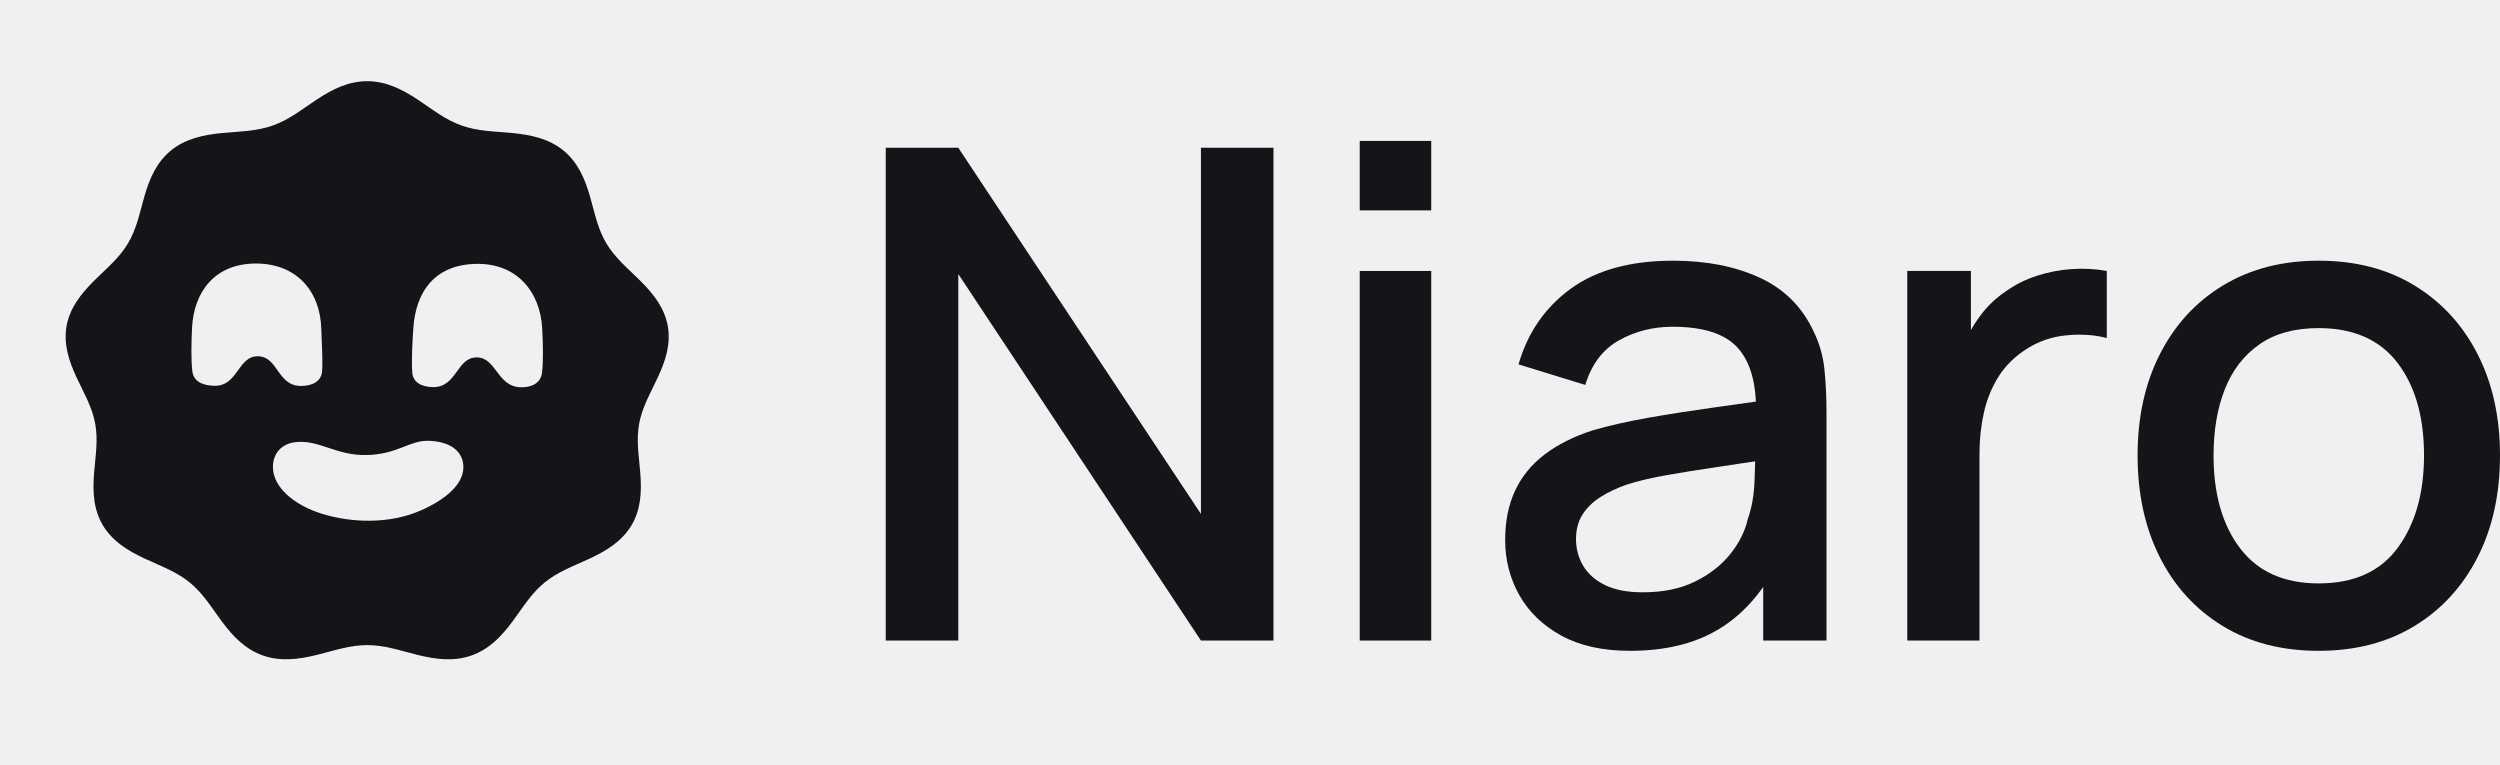
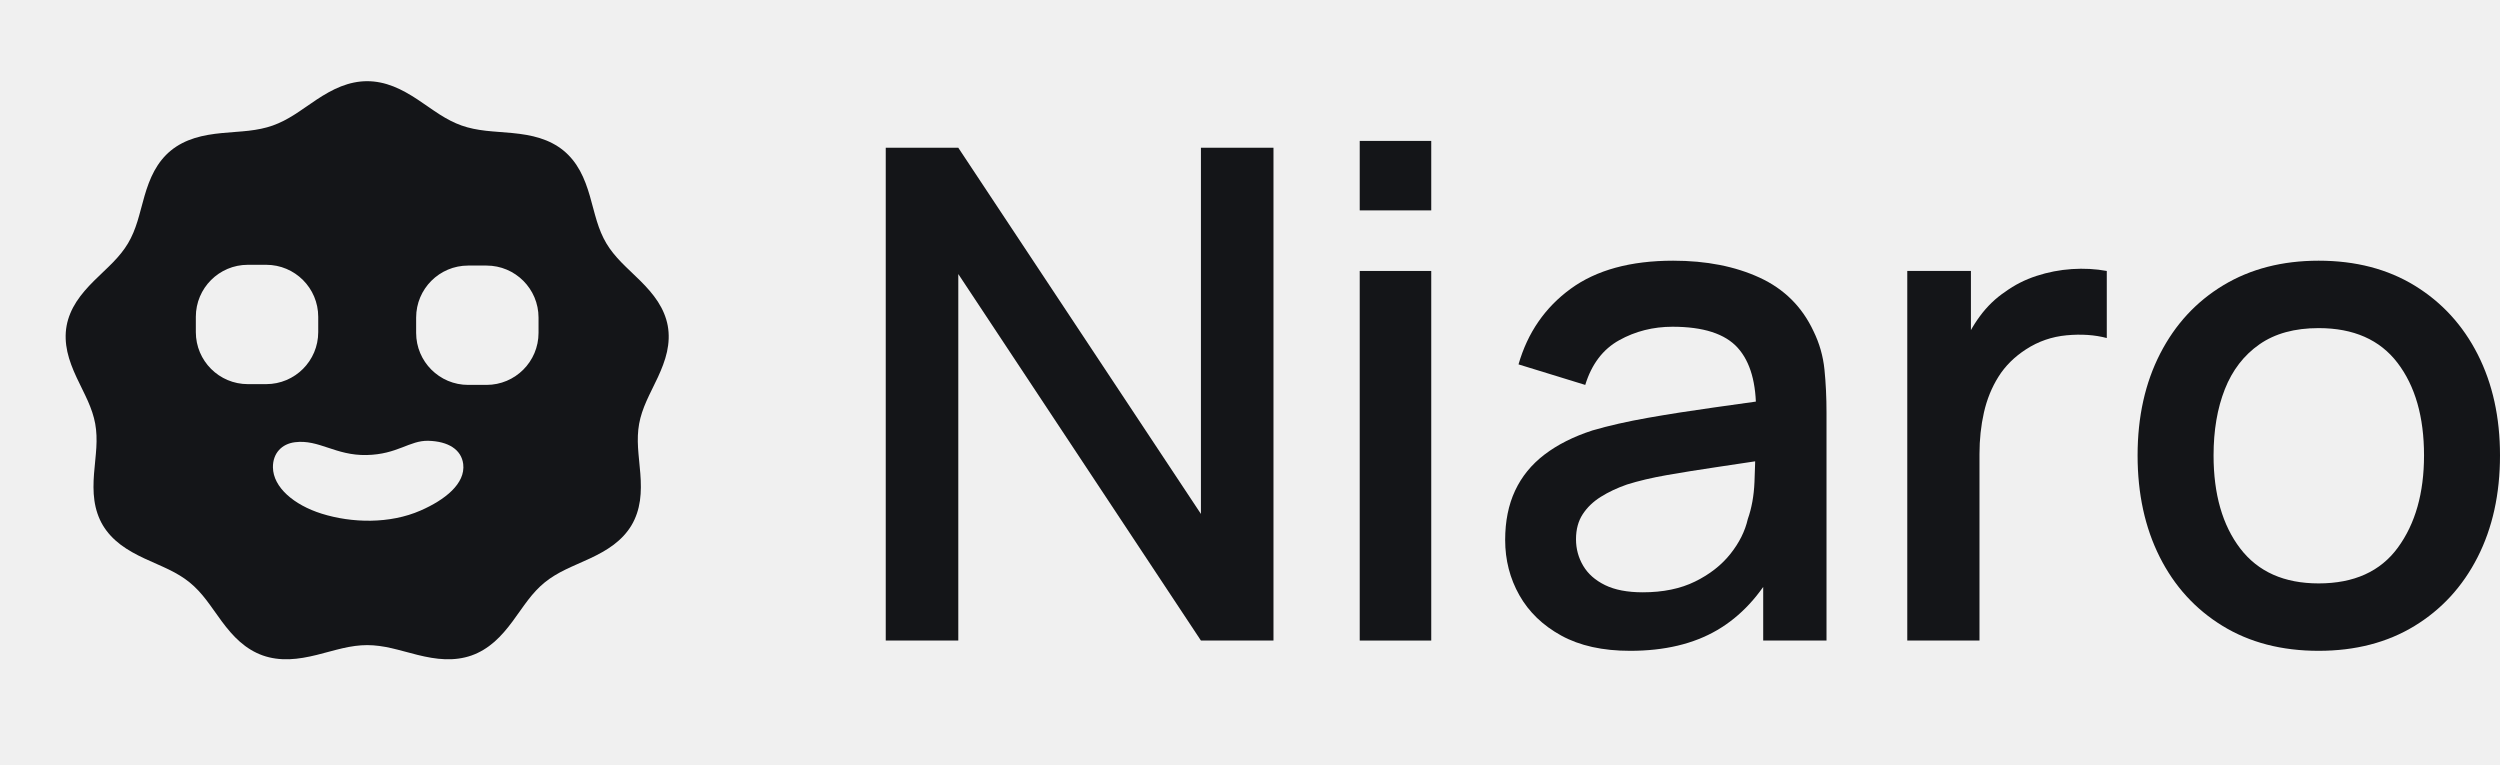
<svg xmlns="http://www.w3.org/2000/svg" width="248.378" height="76" viewBox="0 0 248.378 76">
  <style>@media (prefers-color-scheme: dark){.vard-adaptive-fill{fill:#ffffff!important}}</style>
  <svg x="0" y="0" width="248.378" height="76" viewBox="0 0 248.378 76" preserveAspectRatio="xMidYMid meet">
    <svg viewBox="0 0 248.378 76" fill="#141518" width="248.378" height="76">
      <g id="logo">
        <g transform="translate(0 1) scale(.76)">
-           <path fill-rule="evenodd" d="M44.571 9.982 C45.68 9.545 46.839 9.297 48 9.297 C49.161 9.297 50.32 9.545 51.429 9.982 C52.538 10.419 53.596 11.039 54.599 11.7 C55.601 12.361 56.548 13.058 57.487 13.655 C58.426 14.252 59.36 14.746 60.347 15.095 C61.334 15.443 62.377 15.647 63.492 15.775 C64.607 15.903 65.794 15.96 67 16.078 C68.206 16.197 69.427 16.381 70.567 16.739 C71.706 17.096 72.758 17.628 73.647 18.352 C74.536 19.075 75.26 19.988 75.82 21.015 C76.381 22.041 76.78 23.175 77.11 24.307 C77.439 25.438 77.704 26.563 78.027 27.605 C78.351 28.648 78.738 29.609 79.264 30.492 C79.789 31.374 80.453 32.18 81.222 32.973 C81.991 33.766 82.863 34.551 83.708 35.393 C84.554 36.236 85.367 37.139 86.003 38.123 C86.639 39.107 87.092 40.171 87.294 41.279 C87.495 42.388 87.444 43.538 87.194 44.674 C86.943 45.809 86.497 46.928 86 48 C85.503 49.072 84.96 50.098 84.517 51.099 C84.074 52.1 83.734 53.078 83.552 54.081 C83.369 55.084 83.344 56.115 83.407 57.203 C83.471 58.29 83.619 59.434 83.708 60.607 C83.798 61.779 83.822 62.978 83.657 64.128 C83.492 65.279 83.135 66.377 82.554 67.352 C81.974 68.326 81.173 69.176 80.228 69.89 C79.284 70.603 78.201 71.182 77.11 71.693 C76.018 72.204 74.923 72.652 73.92 73.142 C72.917 73.633 72.009 74.17 71.205 74.825 C70.4 75.479 69.697 76.254 69.025 77.126 C68.354 77.999 67.709 78.968 67 79.922 C66.291 80.876 65.516 81.809 64.627 82.588 C63.739 83.366 62.737 83.984 61.647 84.369 C60.556 84.754 59.379 84.905 58.183 84.863 C56.986 84.821 55.774 84.589 54.599 84.3 C53.424 84.011 52.288 83.671 51.195 83.422 C50.102 83.172 49.05 83.017 48 83.017 C46.95 83.017 45.898 83.172 44.805 83.422 C43.712 83.671 42.576 84.011 41.401 84.3 C40.226 84.589 39.014 84.821 37.817 84.863 C36.621 84.905 35.444 84.754 34.353 84.369 C33.263 83.984 32.261 83.366 31.373 82.588 C30.484 81.809 29.709 80.876 29 79.922 C28.291 78.968 27.646 77.999 26.975 77.126 C26.303 76.254 25.6 75.479 24.795 74.825 C23.991 74.17 23.083 73.633 22.08 73.142 C21.077 72.652 19.982 72.204 18.89 71.693 C17.799 71.182 16.716 70.603 15.772 69.89 C14.827 69.176 14.026 68.326 13.446 67.352 C12.865 66.377 12.508 65.279 12.343 64.128 C12.178 62.978 12.202 61.779 12.292 60.607 C12.381 59.434 12.529 58.29 12.593 57.203 C12.656 56.115 12.631 55.084 12.448 54.081 C12.266 53.078 11.926 52.1 11.483 51.099 C11.04 50.098 10.497 49.072 10 48 C9.503 46.928 9.057 45.809 8.806 44.674 C8.556 43.538 8.505 42.388 8.706 41.279 C8.908 40.171 9.361 39.107 9.997 38.123 C10.633 37.139 11.446 36.236 12.292 35.393 C13.137 34.551 14.009 33.766 14.778 32.973 C15.547 32.18 16.211 31.374 16.736 30.492 C17.262 29.609 17.649 28.648 17.973 27.605 C18.296 26.563 18.561 25.438 18.89 24.307 C19.22 23.175 19.619 22.041 20.18 21.015 C20.74 19.988 21.464 19.075 22.353 18.352 C23.242 17.628 24.294 17.096 25.433 16.739 C26.573 16.381 27.794 16.197 29 16.078 C30.206 15.96 31.393 15.903 32.508 15.775 C33.623 15.647 34.666 15.443 35.653 15.095 C36.64 14.746 37.574 14.252 38.513 13.655 C39.452 13.058 40.399 12.361 41.401 11.7 C42.404 11.039 43.462 10.419 44.571 9.982 Z M33.286 33.134 C38.658 33.06 41.855 36.637 42.002 41.68 C42.065 43.832 42.211 45.689 42.106 47.218 C42.012 48.484 40.925 49.117 39.4 49.139 C36.233 49.181 36.38 45.288 33.725 45.256 C31.05 45.225 31.144 49.191 27.999 49.117 C26.316 49.075 25.292 48.442 25.146 47.218 C24.968 45.731 25.01 43.558 25.104 41.564 C25.324 36.911 28.009 33.208 33.286 33.134 Z M62.295 33.179 C67.646 33.105 70.614 36.892 70.875 41.577 C70.979 43.518 71.053 45.86 70.844 47.464 C70.676 48.719 69.558 49.352 68.064 49.31 C64.95 49.225 64.898 45.375 62.285 45.406 C59.673 45.438 59.735 49.341 56.579 49.289 C55.054 49.267 53.977 48.635 53.894 47.368 C53.789 45.807 53.894 43.655 54.03 41.608 C54.353 36.734 56.903 33.253 62.295 33.179 Z M38.552 56.495 C41.702 56.098 43.845 58.25 47.912 58.169 C51.978 58.087 53.525 56.238 56.011 56.308 C58.586 56.378 60.31 57.443 60.553 59.339 C60.873 61.913 58.144 64.042 54.984 65.422 C50.961 67.189 46 67.072 42.044 65.832 C38.431 64.697 35.712 62.392 35.679 59.783 C35.657 57.923 36.85 56.706 38.552 56.495 Z" class="vard-adaptive-fill" />
+           <path fill-rule="evenodd" d="M44.571 9.982 C45.68 9.545 46.839 9.297 48 9.297 C49.161 9.297 50.32 9.545 51.429 9.982 C52.538 10.419 53.596 11.039 54.599 11.7 C55.601 12.361 56.548 13.058 57.487 13.655 C58.426 14.252 59.36 14.746 60.347 15.095 C61.334 15.443 62.377 15.647 63.492 15.775 C64.607 15.903 65.794 15.96 67 16.078 C68.206 16.197 69.427 16.381 70.567 16.739 C71.706 17.096 72.758 17.628 73.647 18.352 C74.536 19.075 75.26 19.988 75.82 21.015 C76.381 22.041 76.78 23.175 77.11 24.307 C77.439 25.438 77.704 26.563 78.027 27.605 C78.351 28.648 78.738 29.609 79.264 30.492 C79.789 31.374 80.453 32.18 81.222 32.973 C81.991 33.766 82.863 34.551 83.708 35.393 C84.554 36.236 85.367 37.139 86.003 38.123 C86.639 39.107 87.092 40.171 87.294 41.279 C87.495 42.388 87.444 43.538 87.194 44.674 C86.943 45.809 86.497 46.928 86 48 C85.503 49.072 84.96 50.098 84.517 51.099 C84.074 52.1 83.734 53.078 83.552 54.081 C83.369 55.084 83.344 56.115 83.407 57.203 C83.471 58.29 83.619 59.434 83.708 60.607 C83.798 61.779 83.822 62.978 83.657 64.128 C83.492 65.279 83.135 66.377 82.554 67.352 C81.974 68.326 81.173 69.176 80.228 69.89 C79.284 70.603 78.201 71.182 77.11 71.693 C76.018 72.204 74.923 72.652 73.92 73.142 C72.917 73.633 72.009 74.17 71.205 74.825 C70.4 75.479 69.697 76.254 69.025 77.126 C68.354 77.999 67.709 78.968 67 79.922 C66.291 80.876 65.516 81.809 64.627 82.588 C63.739 83.366 62.737 83.984 61.647 84.369 C60.556 84.754 59.379 84.905 58.183 84.863 C56.986 84.821 55.774 84.589 54.599 84.3 C53.424 84.011 52.288 83.671 51.195 83.422 C50.102 83.172 49.05 83.017 48 83.017 C46.95 83.017 45.898 83.172 44.805 83.422 C43.712 83.671 42.576 84.011 41.401 84.3 C40.226 84.589 39.014 84.821 37.817 84.863 C36.621 84.905 35.444 84.754 34.353 84.369 C33.263 83.984 32.261 83.366 31.373 82.588 C30.484 81.809 29.709 80.876 29 79.922 C28.291 78.968 27.646 77.999 26.975 77.126 C26.303 76.254 25.6 75.479 24.795 74.825 C23.991 74.17 23.083 73.633 22.08 73.142 C21.077 72.652 19.982 72.204 18.89 71.693 C17.799 71.182 16.716 70.603 15.772 69.89 C14.827 69.176 14.026 68.326 13.446 67.352 C12.865 66.377 12.508 65.279 12.343 64.128 C12.178 62.978 12.202 61.779 12.292 60.607 C12.381 59.434 12.529 58.29 12.593 57.203 C12.656 56.115 12.631 55.084 12.448 54.081 C12.266 53.078 11.926 52.1 11.483 51.099 C11.04 50.098 10.497 49.072 10 48 C9.503 46.928 9.057 45.809 8.806 44.674 C8.556 43.538 8.505 42.388 8.706 41.279 C8.908 40.171 9.361 39.107 9.997 38.123 C10.633 37.139 11.446 36.236 12.292 35.393 C13.137 34.551 14.009 33.766 14.778 32.973 C15.547 32.18 16.211 31.374 16.736 30.492 C17.262 29.609 17.649 28.648 17.973 27.605 C18.296 26.563 18.561 25.438 18.89 24.307 C19.22 23.175 19.619 22.041 20.18 21.015 C20.74 19.988 21.464 19.075 22.353 18.352 C23.242 17.628 24.294 17.096 25.433 16.739 C26.573 16.381 27.794 16.197 29 16.078 C30.206 15.96 31.393 15.903 32.508 15.775 C33.623 15.647 34.666 15.443 35.653 15.095 C36.64 14.746 37.574 14.252 38.513 13.655 C39.452 13.058 40.399 12.361 41.401 11.7 C42.404 11.039 43.462 10.419 44.571 9.982 Z M32.400 33.300 L34.800 33.300 C38.556 33.300 41.600 36.344 41.600 40.100 L41.600 42.100 C41.600 45.856 38.556 48.900 34.800 48.900 L32.400 48.900 C28.644 48.900 25.600 45.856 25.600 42.100 L25.600 40.100 C25.600 36.344 28.644 33.300 32.400 33.300 Z M61.200 33.400 L63.600 33.400 C67.356 33.400 70.400 36.444 70.400 40.200 L70.400 42.200 C70.400 45.956 67.356 49.000 63.600 49.000 L61.200 49.000 C57.444 49.000 54.400 45.956 54.400 42.200 L54.400 40.200 C54.400 36.444 57.444 33.400 61.200 33.400 Z M38.552 56.495 C41.702 56.098 43.845 58.25 47.912 58.169 C51.978 58.087 53.525 56.238 56.011 56.308 C58.586 56.378 60.31 57.443 60.553 59.339 C60.873 61.913 58.144 64.042 54.984 65.422 C50.961 67.189 46 67.072 42.044 65.832 C38.431 64.697 35.712 62.392 35.679 59.783 C35.657 57.923 36.85 56.706 38.552 56.495 Z" class="vard-adaptive-fill" />
        </g>
        <g transform="translate(88 14) scale(.034)">
          <g transform="translate(0 1460) scale(1 -1)">
            <path transform="translate(-140 0)" d="M140 0V1440H352L1061 370V1440H1273V0H1061L352 1071V0Z" class="vard-adaptive-fill" />
            <path transform="translate(1225 0)" d="M160 1257V1460H369V1257ZM160 0V1080H369V0Z" class="vard-adaptive-fill" />
            <path transform="translate(1730 0)" d="M445 -30Q325 -30 244.0 14.5Q163 59 121.5 132.5Q80 206 80 294Q80 376 109.0 438.0Q138 500 195.0 543.5Q252 587 335 614Q407 635 498.0 651.0Q589 667 689.5 681.0Q790 695 889 709L813 667Q815 794 759.5 855.5Q704 917 569 917Q484 917 413.0 877.5Q342 838 314 747L119 807Q159 946 271.5 1028.0Q384 1110 571 1110Q716 1110 823.5 1060.5Q931 1011 981 904Q1007 851 1013.0 792.0Q1019 733 1019 665V0H834V247L870 215Q803 91 699.5 30.5Q596 -30 445 -30ZM482 141Q571 141 635.0 172.5Q699 204 738.0 253.0Q777 302 789 355Q806 403 808.5 463.0Q811 523 811 559L879 534Q780 519 699.0 507.0Q618 495 552.5 483.5Q487 472 436 456Q393 441 359.5 420.0Q326 399 306.5 369.0Q287 339 287 296Q287 254 308.0 218.5Q329 183 372.0 162.0Q415 141 482 141Z" class="vard-adaptive-fill" />
            <path transform="translate(2845 0)" d="M140 0V1080H326V818L300 852Q320 904 352.0 947.5Q384 991 426 1019Q467 1049 517.5 1065.5Q568 1082 621.0 1085.5Q674 1089 723 1080V884Q670 898 605.5 892.0Q541 886 487 851Q436 818 406.5 771.0Q377 724 364.0 666.5Q351 609 351 545V0Z" class="vard-adaptive-fill" />
            <path transform="translate(3578 0)" d="M609 -30Q447 -30 328.0 43.0Q209 116 144.5 244.5Q80 373 80 541Q80 710 146.0 838.5Q212 967 331.0 1038.5Q450 1110 609 1110Q771 1110 890.0 1037.0Q1009 964 1074.0 836.0Q1139 708 1139 541Q1139 372 1073.5 243.5Q1008 115 889.0 42.5Q770 -30 609 -30ZM609 167Q764 167 840.5 271.5Q917 376 917 541Q917 710 839.5 811.5Q762 913 609 913Q504 913 436.0 865.5Q368 818 335.0 734.5Q302 651 302 541Q302 371 380.0 269.0Q458 167 609 167Z" class="vard-adaptive-fill" />
          </g>
        </g>
      </g>
    </svg>
  </svg>
</svg>
